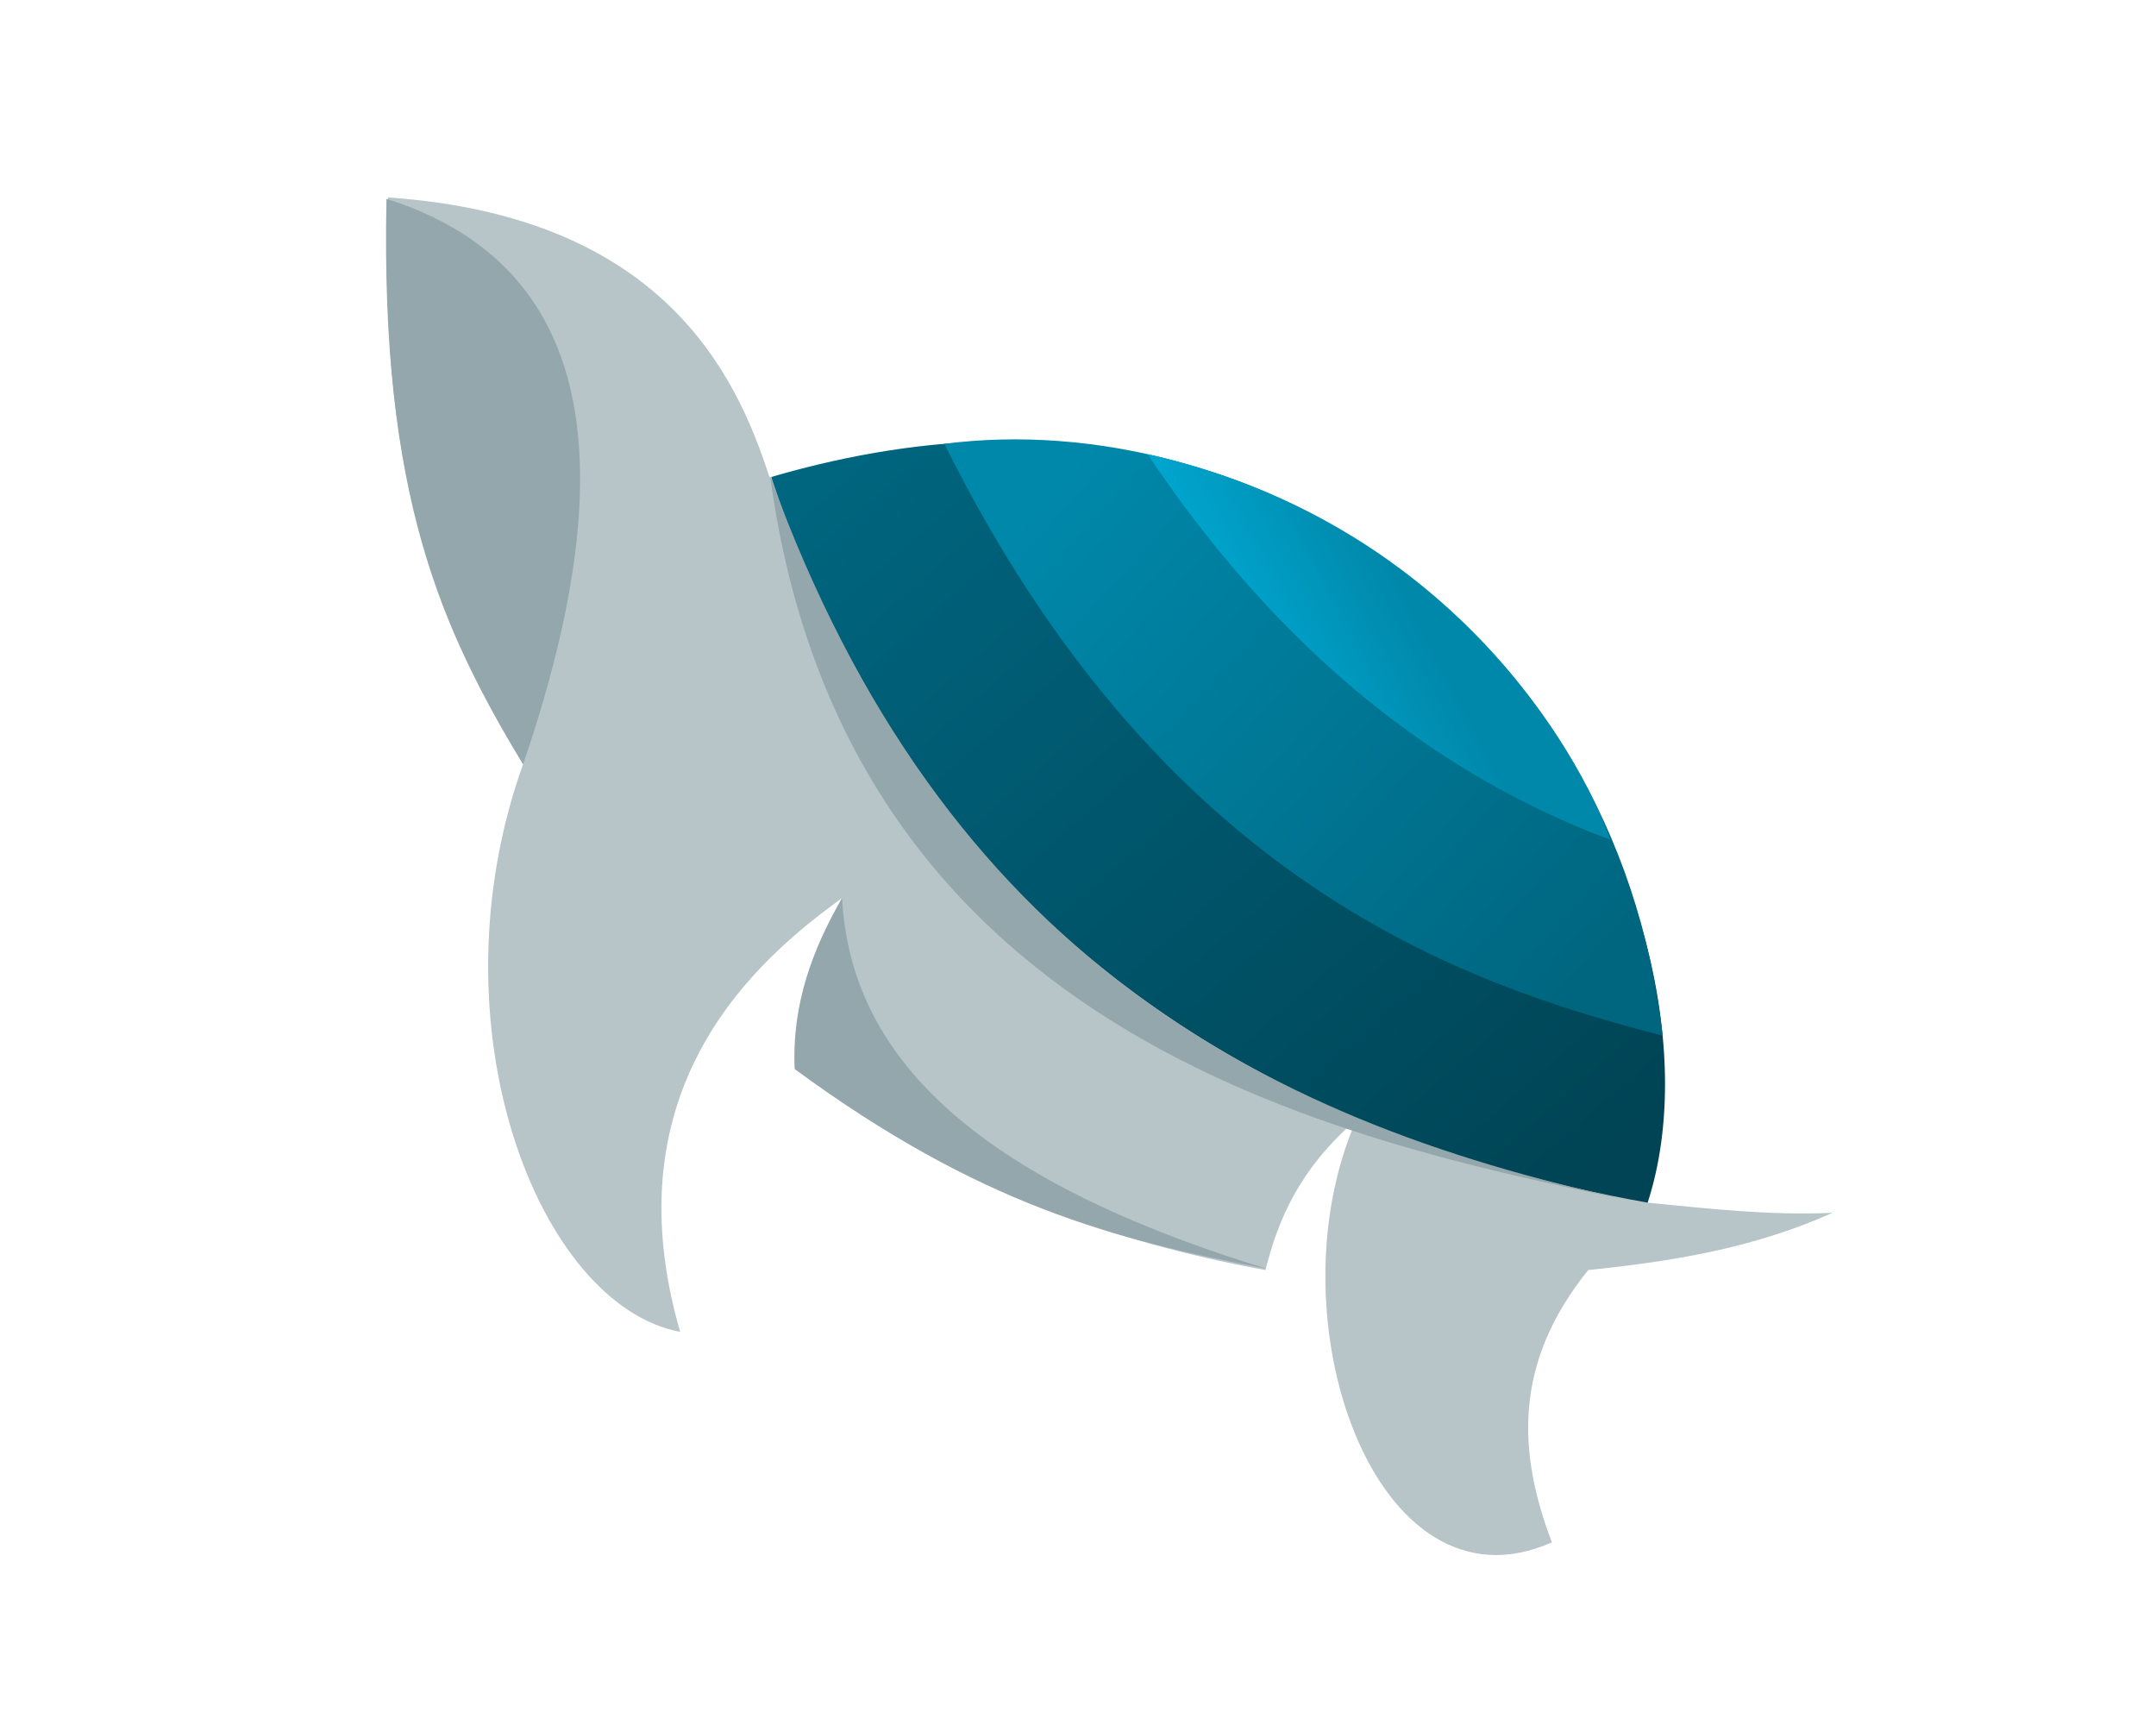
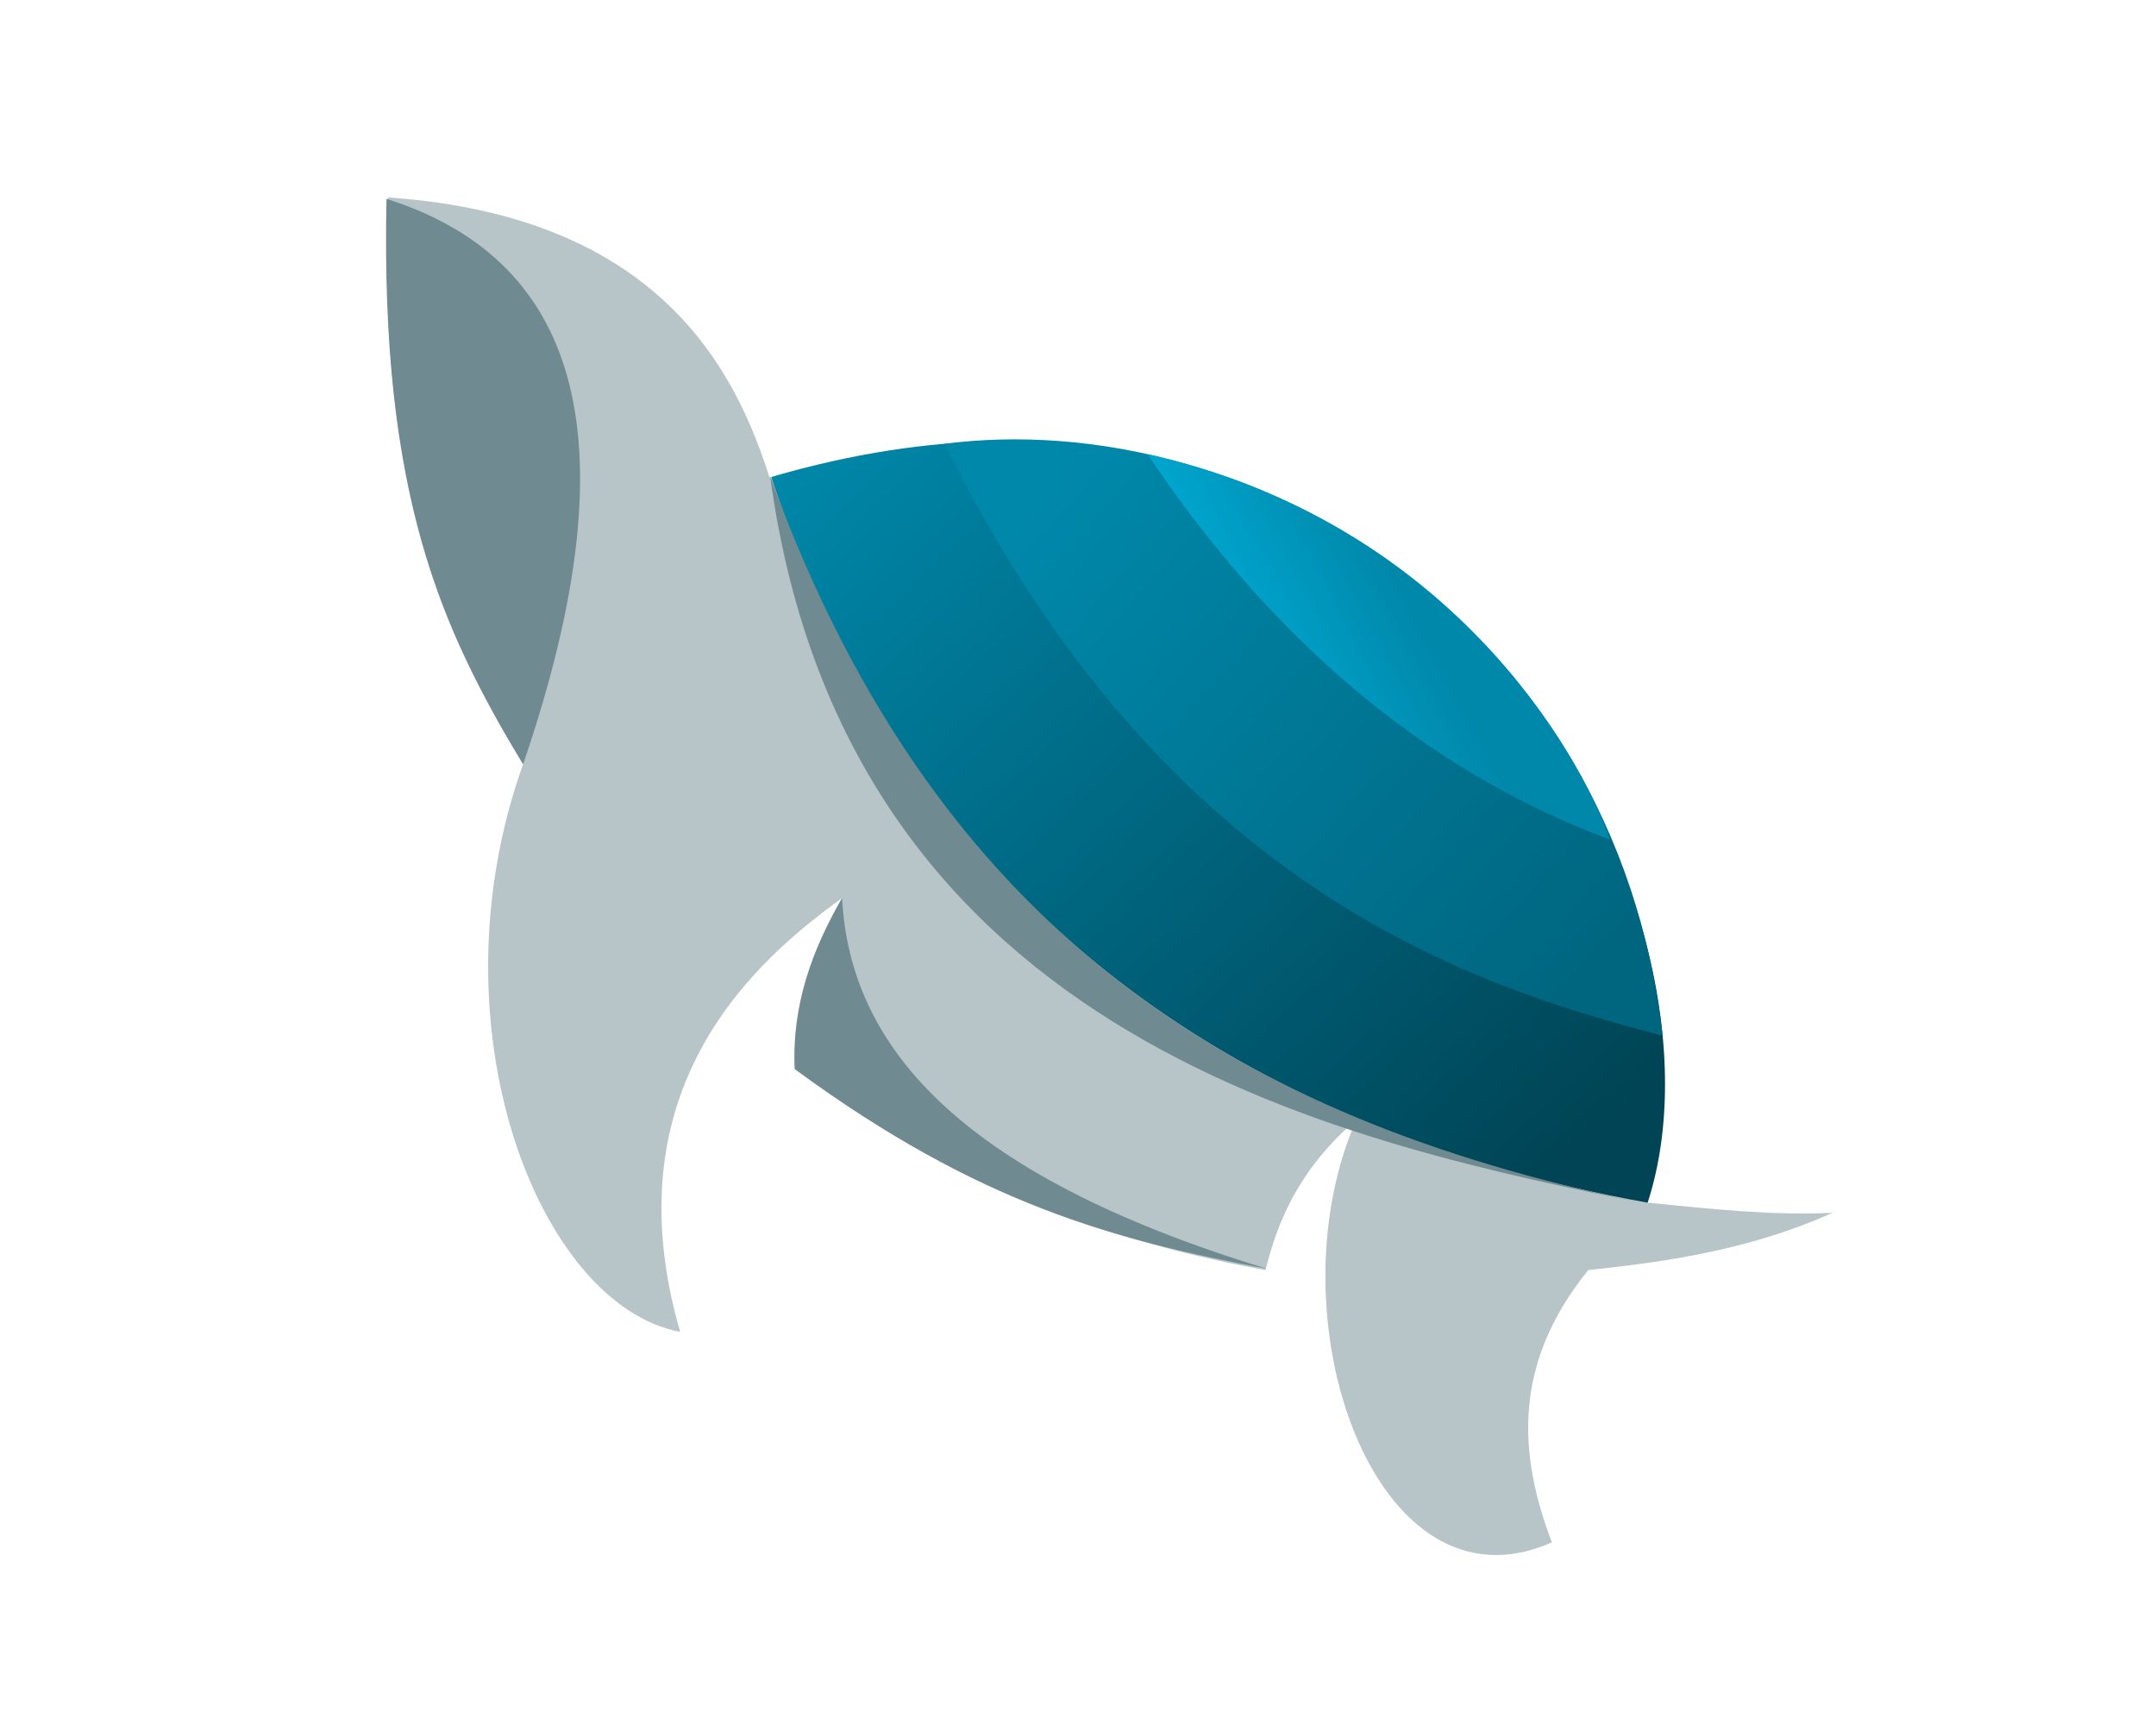
- <svg xmlns="http://www.w3.org/2000/svg" xmlns:xlink="http://www.w3.org/1999/xlink" width="1350" height="1080" viewBox="0 0 357.187 285.75" version="1.1" id="svg8">
+ <svg xmlns="http://www.w3.org/2000/svg" xmlns:xlink="http://www.w3.org/1999/xlink" id="svg8" version="1.1" viewBox="0 0 357.187 285.75" height="1080" width="1350">
  <defs id="defs2">
-     <linearGradient xlink:href="#linearGradient1045" id="linearGradient1047" x1="4683.631" y1="-1886.923" x2="4108.467" y2="-2518.748" gradientUnits="userSpaceOnUse" gradientTransform="matrix(0.2099252,0,0,0.2022691,-711.8909,569.6196)" />
-     <linearGradient id="linearGradient1045">
-       <stop style="stop-color:#004455;stop-opacity:1;" offset="0" id="stop1041" />
-       <stop style="stop-color:#006680;stop-opacity:1" offset="1" id="stop1043" />
+     <linearGradient id="linearGradient853">
+       <stop id="stop849" offset="0" style="stop-color:#004455;stop-opacity:1;" />
+       <stop id="stop851" offset="1" style="stop-color:#0088aa;stop-opacity:1" />
    </linearGradient>
-     <linearGradient xlink:href="#linearGradient1053" id="linearGradient1055" x1="4670.802" y1="-2052.63" x2="4234.619" y2="-2434.291" gradientUnits="userSpaceOnUse" gradientTransform="matrix(0.2099252,0,0,0.2022691,-711.8909,569.6196)" />
+     <linearGradient gradientTransform="matrix(0.2099252,0,0,0.2022691,-711.8909,569.6196)" gradientUnits="userSpaceOnUse" y2="-2434.291" x2="4234.619" y1="-2052.63" x1="4670.802" id="linearGradient1055" xlink:href="#linearGradient1053" />
    <linearGradient id="linearGradient1053">
-       <stop style="stop-color:#006680;stop-opacity:1;" offset="0" id="stop1049" />
-       <stop style="stop-color:#0088aa;stop-opacity:1" offset="1" id="stop1051" />
+       <stop id="stop1049" offset="0" style="stop-color:#006680;stop-opacity:1;" />
+       <stop id="stop1051" offset="1" style="stop-color:#0088aa;stop-opacity:1" />
    </linearGradient>
-     <linearGradient xlink:href="#linearGradient1061" id="linearGradient1063" x1="4494.404" y1="-2340.212" x2="4359.701" y2="-2271.791" gradientUnits="userSpaceOnUse" gradientTransform="matrix(0.2099252,0,0,0.2022691,-711.8909,569.6196)" />
+     <linearGradient gradientTransform="matrix(0.2099252,0,0,0.2022691,-711.8909,569.6196)" gradientUnits="userSpaceOnUse" y2="-2271.791" x2="4359.701" y1="-2340.212" x1="4494.404" id="linearGradient1063" xlink:href="#linearGradient1061" />
    <linearGradient id="linearGradient1061">
-       <stop style="stop-color:#0088aa;stop-opacity:1;" offset="0" id="stop1057" />
-       <stop style="stop-color:#00aad4;stop-opacity:1" offset="1" id="stop1059" />
+       <stop id="stop1057" offset="0" style="stop-color:#0088aa;stop-opacity:1;" />
+       <stop id="stop1059" offset="1" style="stop-color:#00aad4;stop-opacity:1" />
    </linearGradient>
+     <linearGradient gradientUnits="userSpaceOnUse" y2="59.067" x2="146.998" y1="186.287" x1="266.2" id="linearGradient855" xlink:href="#linearGradient853" />
  </defs>
  <g id="layer1">
-     <path id="path1967-83-3" d="m 64.286,32.709 c -0.807,29.491 1.062,59.567 22.376,93.884 -15.515,43.286 2.524,89.607 26.026,94.037 -11.869,-40.833 13.086,-61.942 26.819,-71.866 -7.887,14.289 -7.265,20.603 -7.617,27.829 22.16,17.764 48.409,28.459 77.76,33.792 2.117,-8.388 5.621,-16.738 15.076,-24.924 -14.424,32.657 3.105,83.056 32.373,70.031 -5.58,-14.676 -6.539,-29.571 6.03,-45.107 13.602,-1.411 27.16,-3.51 40.467,-9.48 -10.352,0.473 -20.48,-0.678 -30.628,-1.682 L 127.432,78.906 C 121.851,61.591 109.458,35.808 64.286,32.709 Z" style="fill:#b7c4c8;stroke:none;stroke-width:0.384;stroke-linecap:butt;stroke-linejoin:miter;stroke-miterlimit:4;stroke-dasharray:none;stroke-opacity:1" />
-     <path id="path1969-4-6" d="M 127.769,79.014 C 151.121,149.716 204.455,186.955 272.968,199.224 289.255,149.166 235.834,47.428 127.769,79.014 Z" style="fill:url(#linearGradient1047);fill-opacity:1;stroke:none;stroke-width:0.384;stroke-linecap:butt;stroke-linejoin:miter;stroke-miterlimit:4;stroke-dasharray:none;stroke-opacity:1" />
-     <path id="path1971-48-6" d="M 156.451,73.518 C 192.519,146.134 242.343,163.056 275.445,171.549 267.535,101.994 205.848,67.169 156.451,73.518 Z" style="fill:url(#linearGradient1055);fill-opacity:1;stroke:none;stroke-width:0.632;stroke-linecap:butt;stroke-linejoin:miter;stroke-miterlimit:4;stroke-dasharray:none;stroke-opacity:1" />
-     <path id="path1973-85-8" d="m 190.121,75.234 c 49.749,11.118 71.47,49.175 76.659,63.869 -32.361,-12.038 -57.443,-35.136 -76.659,-63.869 z" style="fill:url(#linearGradient1063);fill-opacity:1;stroke:none;stroke-width:0.632;stroke-linecap:butt;stroke-linejoin:miter;stroke-miterlimit:4;stroke-dasharray:none;stroke-opacity:1" />
-     <path id="path1975-421-0" d="M 64.027,32.938 C 94.366,42.564 105.933,70.317 86.662,126.593 73.142,104.187 62.991,82.246 64.027,32.938 Z" style="fill:#93a7ac;stroke:none;stroke-width:0.673;stroke-linecap:butt;stroke-linejoin:miter;stroke-miterlimit:4;stroke-dasharray:none;stroke-opacity:1" />
-     <path id="path1977-0-2" d="m 139.507,148.765 c -4.885,8.472 -8.329,17.561 -7.855,28.328 30.63,22.483 53.019,28.298 78.199,33.071 -51.946,-15.847 -69.081,-37.508 -70.344,-61.399 z" style="fill:#93a7ac;stroke:none;stroke-width:0.673;stroke-linecap:butt;stroke-linejoin:miter;stroke-miterlimit:4;stroke-dasharray:none;stroke-opacity:1" />
-     <path id="path1979-88-0" d="M 127.594,78.886 C 140.337,173.433 224.995,189.527 273.49,199.581 209.417,186.455 156.297,158.065 127.594,78.886 Z" style="fill:#93a7ac;stroke:none;stroke-width:0.673;stroke-linecap:butt;stroke-linejoin:miter;stroke-miterlimit:4;stroke-dasharray:none;stroke-opacity:1" />
+     <path style="fill:#b7c4c8;stroke:none;stroke-width:0.384;stroke-linecap:butt;stroke-linejoin:miter;stroke-miterlimit:4;stroke-dasharray:none;stroke-opacity:1" d="m 64.286,32.709 c -0.807,29.491 1.062,59.567 22.376,93.884 -15.515,43.286 2.524,89.607 26.026,94.037 -11.869,-40.833 13.086,-61.942 26.819,-71.866 -7.887,14.289 -7.265,20.603 -7.617,27.829 22.16,17.764 48.409,28.459 77.76,33.792 2.117,-8.388 5.621,-16.738 15.076,-24.924 -14.424,32.657 3.105,83.056 32.373,70.031 -5.58,-14.676 -6.539,-29.571 6.03,-45.107 13.602,-1.411 27.16,-3.51 40.467,-9.48 -10.352,0.473 -20.48,-0.678 -30.628,-1.682 L 127.432,78.906 C 121.851,61.591 109.458,35.808 64.286,32.709 Z" id="path1967-83-3" />
+     <path style="fill:url(#linearGradient855);fill-opacity:1;stroke:none;stroke-width:0.384;stroke-linecap:butt;stroke-linejoin:miter;stroke-miterlimit:4;stroke-dasharray:none;stroke-opacity:1" d="M 127.769,79.014 C 151.121,149.716 204.455,186.955 272.968,199.224 289.255,149.166 235.834,47.428 127.769,79.014 Z" id="path1969-4-6" />
+     <path style="fill:url(#linearGradient1055);fill-opacity:1;stroke:none;stroke-width:0.632;stroke-linecap:butt;stroke-linejoin:miter;stroke-miterlimit:4;stroke-dasharray:none;stroke-opacity:1" d="M 156.451,73.518 C 192.519,146.134 242.343,163.056 275.445,171.549 267.535,101.994 205.848,67.169 156.451,73.518 Z" id="path1971-48-6" />
+     <path style="fill:url(#linearGradient1063);fill-opacity:1;stroke:none;stroke-width:0.632;stroke-linecap:butt;stroke-linejoin:miter;stroke-miterlimit:4;stroke-dasharray:none;stroke-opacity:1" d="m 190.121,75.234 c 49.749,11.118 71.47,49.175 76.659,63.869 -32.361,-12.038 -57.443,-35.136 -76.659,-63.869 z" id="path1973-85-8" />
+     <path style="fill:#6f8a91;stroke:none;stroke-width:0.673;stroke-linecap:butt;stroke-linejoin:miter;stroke-miterlimit:4;stroke-dasharray:none;stroke-opacity:1" d="M 64.027,32.938 C 94.366,42.564 105.933,70.317 86.662,126.593 73.142,104.187 62.991,82.246 64.027,32.938 Z" id="path1975-421-0" />
+     <path style="fill:#6f8a91;stroke:none;stroke-width:0.673;stroke-linecap:butt;stroke-linejoin:miter;stroke-miterlimit:4;stroke-dasharray:none;stroke-opacity:1" d="m 139.507,148.765 c -4.885,8.472 -8.329,17.561 -7.855,28.328 30.63,22.483 53.019,28.298 78.199,33.071 -51.946,-15.847 -69.081,-37.508 -70.344,-61.399 z" id="path1977-0-2" />
+     <path style="fill:#6f8a91;stroke:none;stroke-width:0.673;stroke-linecap:butt;stroke-linejoin:miter;stroke-miterlimit:4;stroke-dasharray:none;stroke-opacity:1" d="M 127.594,78.886 C 140.337,173.433 224.995,189.527 273.49,199.581 209.417,186.455 156.297,158.065 127.594,78.886 Z" id="path1979-88-0" />
  </g>
</svg>
